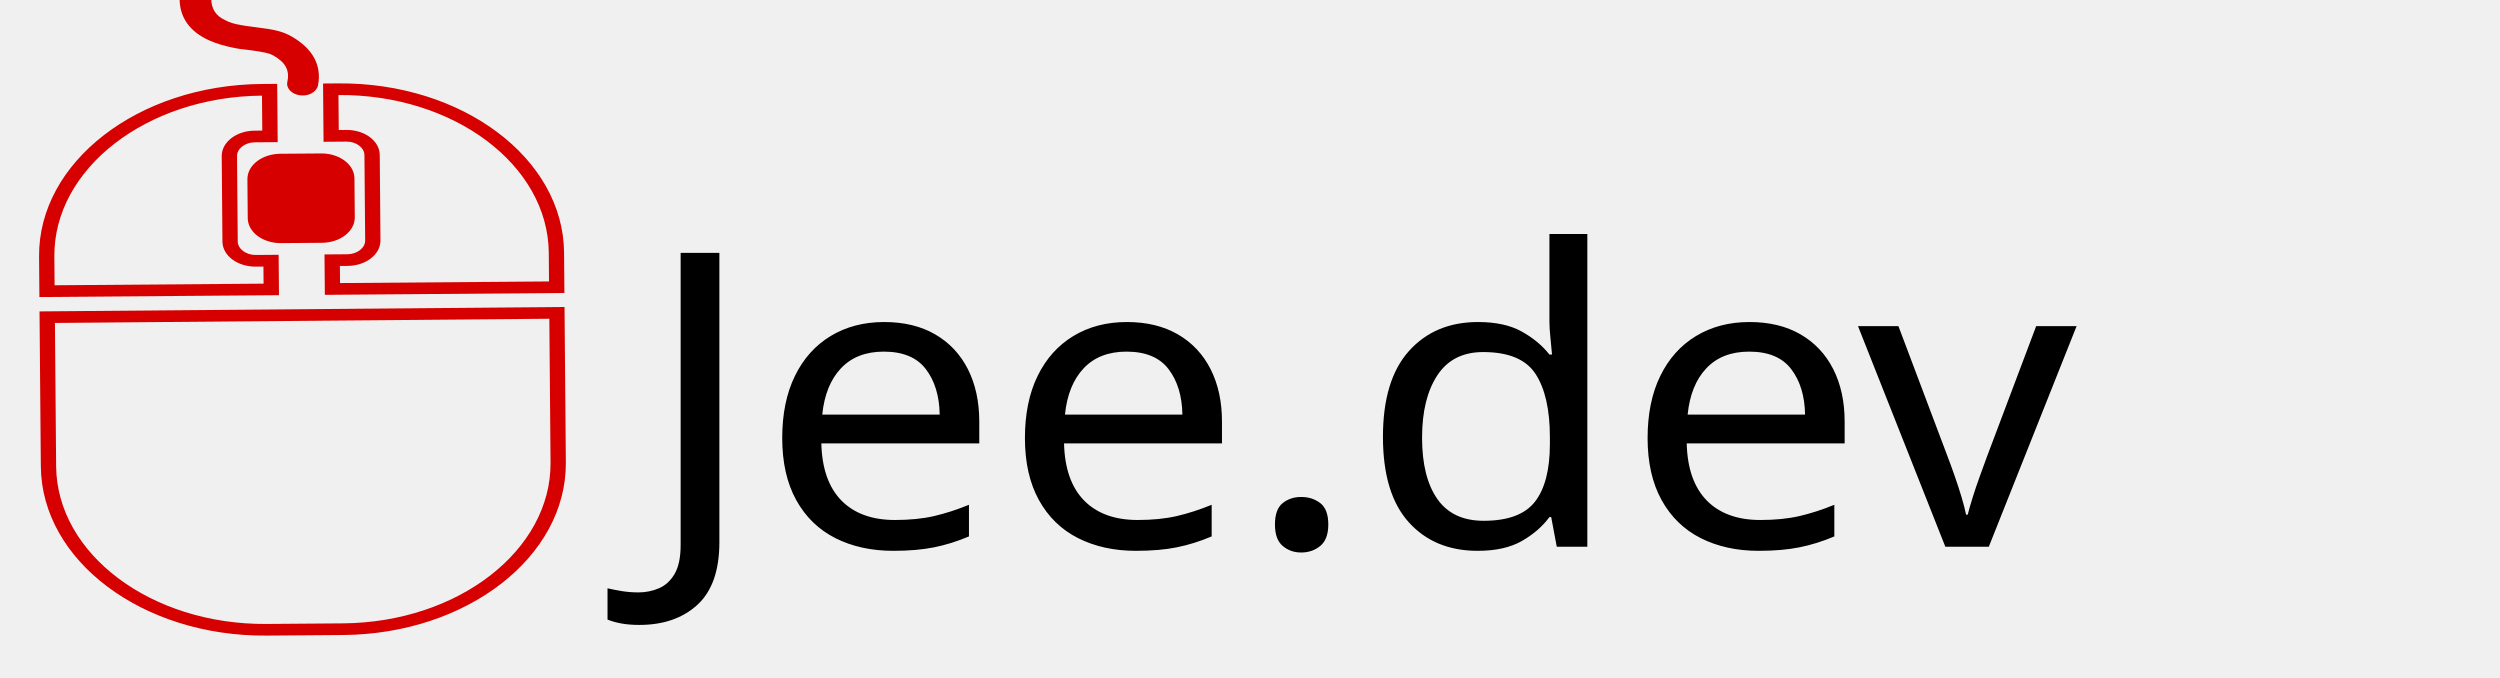
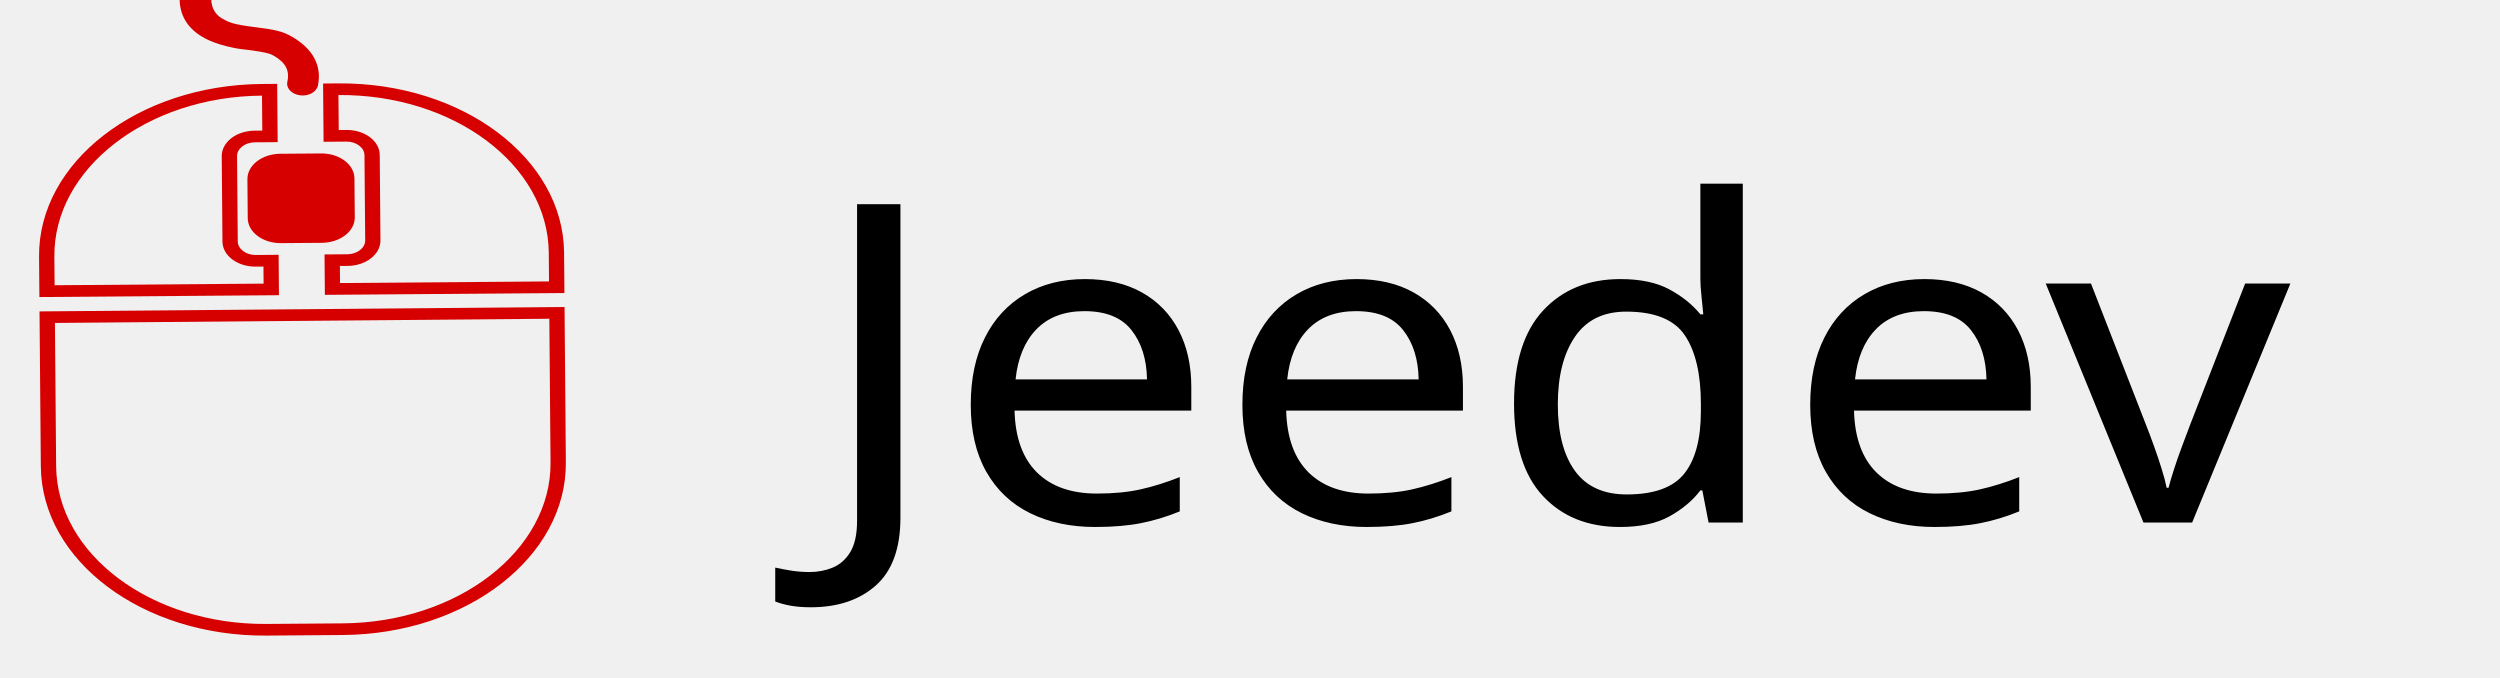
<svg xmlns="http://www.w3.org/2000/svg" width="96" height="26">
-   <g>
-     <ellipse ry="15" rx="8.5" id="svg_12" cy="3" cx="138.165" stroke="#000" fill="#fff" />
-     <ellipse id="svg_13" cy="132" cx="386.665" stroke="#000" fill="#fff" />
+   <g class="layer">
+     <ellipse cx="386.67" cy="132" fill="#fff" id="svg_13" stroke="#000" />
    <g id="svg_14">
-       <g id="svg_6" transform="matrix(0.187769, -0.00144948, 0.00151556, 0.179581, -0.106107, 0.898776)">
+       <g id="svg_6" transform="matrix(1 0 0 1 0 0) matrix(0.187769 -0.00144948 0.00151556 0.179581 -0.106107 0.898776)">
        <g id="svg_3" stroke-width="0" />
        <g id="svg_2" stroke-linecap="round" stroke-linejoin="round" />
        <g id="svg_1">
-           <path fill="#d60000" id="svg_7" d="m112.392,64.059l-101.113,0.083l0,30.651c0,18.773 19.18,34.057 42.738,34.057l15.636,0c23.558,0 42.738,-15.284 42.738,-34.057l0,-30.734l0,-0zm3.127,30.734c0,20.185 -20.535,36.549 -45.866,36.549l-15.636,0c-25.33,0 -45.866,-16.364 -45.866,-36.549l0,-33.143l107.367,-0.083l0,33.226l0,0z" />
-           <path id="svg_8" d="m57.666,29.587l8.339,0c2.919,0 5.212,1.827 5.212,4.153l0,8.307c0,2.326 -2.293,4.153 -5.212,4.153l-8.339,0c-2.919,0 -5.212,-1.827 -5.212,-4.153l0,-8.307c0,-2.326 2.293,-4.153 5.212,-4.153z" fill="#d60000" />
-           <path fill="#d60000" id="svg_9" d="m57.144,13.389l0,12.46l-4.691,0c-1.981,0 -3.648,1.329 -3.648,2.907l0,18.274c0,1.578 1.668,2.907 3.648,2.907l4.691,0l0,8.639l-48.993,0l0,-8.639c0,-20.185 20.535,-36.549 45.866,-36.549l3.127,0l-0,0zm-45.866,36.549l0,6.147l42.738,0l0,-3.655l-1.564,0c-3.753,0 -6.776,-2.409 -6.776,-5.399l0,-18.274c0,-2.99 3.023,-5.399 6.776,-5.399l1.564,0l0,-7.476c-23.558,0 -42.738,15.284 -42.738,34.057zm58.374,-26.581l1.564,0c3.753,0 6.776,2.409 6.776,5.399l0,18.274c0,2.99 -3.023,5.399 -6.776,5.399l-1.564,0l0,3.655l42.738,0l0,-6.147c0,-18.773 -19.18,-34.057 -42.738,-34.057l0,7.476zm0,-9.968c25.33,0 45.866,16.364 45.866,36.549l0,8.639l-48.993,0l0,-8.639l4.691,0c1.981,0 3.648,-1.329 3.648,-2.907l0,-18.274c0,-1.578 -1.668,-2.907 -3.648,-2.907l-4.691,0l0,-12.46l3.127,0l-0,0z" />
-           <path fill="#d60000" id="svg_10" d="m57.666,30.832c-1.981,0 -3.648,1.329 -3.648,2.907l0,8.307c0,1.578 1.668,2.907 3.648,2.907l8.339,0c1.981,0 3.648,-1.329 3.648,-2.907l0,-8.307c0,-1.578 -1.668,-2.907 -3.648,-2.907l-8.339,0zm0,-2.492l8.339,0c3.753,0 6.776,2.409 6.776,5.399l0,8.307c0,2.99 -3.023,5.399 -6.776,5.399l-8.339,0c-3.753,0 -6.776,-2.409 -6.776,-5.399l0,-8.307c0,-2.99 3.023,-5.399 6.776,-5.399z" />
-           <path id="svg_11" d="m37.339,-4.886c0,3.904 1.981,6.894 5.837,8.805c1.564,0.748 3.127,1.246 5.004,1.661c1.042,0.249 1.668,0.332 3.648,0.581c2.71,0.415 3.753,0.665 4.587,1.163c2.502,1.495 3.336,3.24 2.814,5.648c-0.313,1.329 0.834,2.658 2.606,2.907c1.668,0.249 3.336,-0.665 3.648,-2.077c0.834,-4.236 -0.938,-7.808 -5.212,-10.466c-1.876,-1.163 -3.648,-1.578 -7.297,-2.077c-1.772,-0.249 -2.293,-0.332 -3.127,-0.498c-1.355,-0.249 -2.398,-0.581 -3.231,-1.08c-1.876,-0.914 -2.814,-2.409 -2.814,-4.652c0,-1.412 -1.459,-2.492 -3.127,-2.492c-1.981,0.083 -3.336,1.246 -3.336,2.575l0,-0z" fill="#d60000" />
+           <path d="m112.39,64.06l-101.11,0.08l0,30.65c0,18.78 19.18,34.06 42.74,34.06l15.63,0c23.56,0 42.74,-15.28 42.74,-34.06l0,-30.73l0,0zm3.13,30.73c0,20.19 -20.54,36.55 -45.87,36.55l-15.63,0c-25.33,0 -45.87,-16.36 -45.87,-36.55l0,-33.14l107.37,-0.08l0,33.22l0,0z" fill="#d60000" id="svg_7" />
+           <path d="m57.67,29.59l8.33,0c2.92,0 5.22,1.82 5.22,4.15l0,8.31c0,2.32 -2.3,4.15 -5.22,4.15l-8.33,0c-2.92,0 -5.22,-1.83 -5.22,-4.15l0,-8.31c0,-2.33 2.3,-4.15 5.22,-4.15z" fill="#d60000" id="svg_8" />
+           <path d="m57.14,13.39l0,12.46l-4.69,0c-1.98,0 -3.64,1.33 -3.64,2.91l0,18.27c0,1.58 1.66,2.91 3.64,2.91l4.69,0l0,8.64l-48.99,0l0,-8.64c0,-20.19 20.54,-36.55 45.87,-36.55l3.12,0l0,0zm-45.86,36.55l0,6.14l42.74,0l0,-3.65l-1.57,0c-3.75,0 -6.77,-2.41 -6.77,-5.4l0,-18.27c0,-2.99 3.02,-5.4 6.77,-5.4l1.57,0l0,-7.48c-23.56,0 -42.74,15.28 -42.74,34.06zm58.37,-26.58l1.57,0c3.75,0 6.77,2.41 6.77,5.4l0,18.27c0,2.99 -3.02,5.4 -6.77,5.4l-1.57,0l0,3.65l42.74,0l0,-6.14c0,-18.78 -19.18,-34.06 -42.74,-34.06l0,7.48zm0,-9.97c25.33,0 45.87,16.36 45.87,36.55l0,8.64l-48.99,0l0,-8.64l4.69,0c1.98,0 3.65,-1.33 3.65,-2.91l0,-18.27c0,-1.58 -1.67,-2.91 -3.65,-2.91l-4.69,0l0,-12.46l3.12,0l0,0z" fill="#d60000" id="svg_9" />
+           <path d="m57.67,30.83c-1.99,0 -3.65,1.33 -3.65,2.91l0,8.31c0,1.57 1.66,2.9 3.65,2.9l8.33,0c1.99,0 3.65,-1.33 3.65,-2.9l0,-8.31c0,-1.58 -1.66,-2.91 -3.65,-2.91l-8.33,0zm0,-2.49l8.33,0c3.76,0 6.78,2.41 6.78,5.4l0,8.31c0,2.99 -3.02,5.4 -6.78,5.4l-8.33,0c-3.76,0 -6.78,-2.41 -6.78,-5.4l0,-8.31c0,-2.99 3.02,-5.4 6.78,-5.4z" fill="#d60000" id="svg_10" />
+           <path d="m37.34,-4.89c0,3.91 1.98,6.9 5.84,8.81c1.56,0.75 3.12,1.25 5,1.66c1.04,0.25 1.67,0.33 3.65,0.58c2.71,0.42 3.75,0.67 4.58,1.16c2.51,1.5 3.34,3.24 2.82,5.65c-0.31,1.33 0.83,2.66 2.61,2.91c1.66,0.25 3.33,-0.66 3.64,-2.08c0.84,-4.23 -0.93,-7.8 -5.21,-10.46c-1.87,-1.17 -3.65,-1.58 -7.3,-2.08c-1.77,-0.25 -2.29,-0.33 -3.12,-0.5c-1.36,-0.25 -2.4,-0.58 -3.23,-1.08c-1.88,-0.91 -2.82,-2.41 -2.82,-4.65c0,-1.41 -1.46,-2.49 -3.13,-2.49c-1.98,0.08 -3.33,1.25 -3.33,2.57l0,0z" fill="#d60000" id="svg_11" />
        </g>
      </g>
-       <text fill="#000000" stroke="#000" stroke-width="0" x="131.097" y="112.335" id="svg_4" font-size="88" font-family="'JetBrains Mono'" text-anchor="start" xml:space="preserve" transform="matrix(0.187775, 0, 0, 0.179587, -1.7767e-07, 0.820413)">Jee.dev</text>
+       <text fill="#000000" font-family="'JetBrains Mono'" font-size="88" id="svg_15" stroke="#000" stroke-width="0" text-anchor="middle" transform="matrix(0.210161 0 0 0.194584 156.368 34.2128)" x="-460.54" xml:space="preserve" y="-72.7">Jeedev</text>
    </g>
  </g>
</svg>
